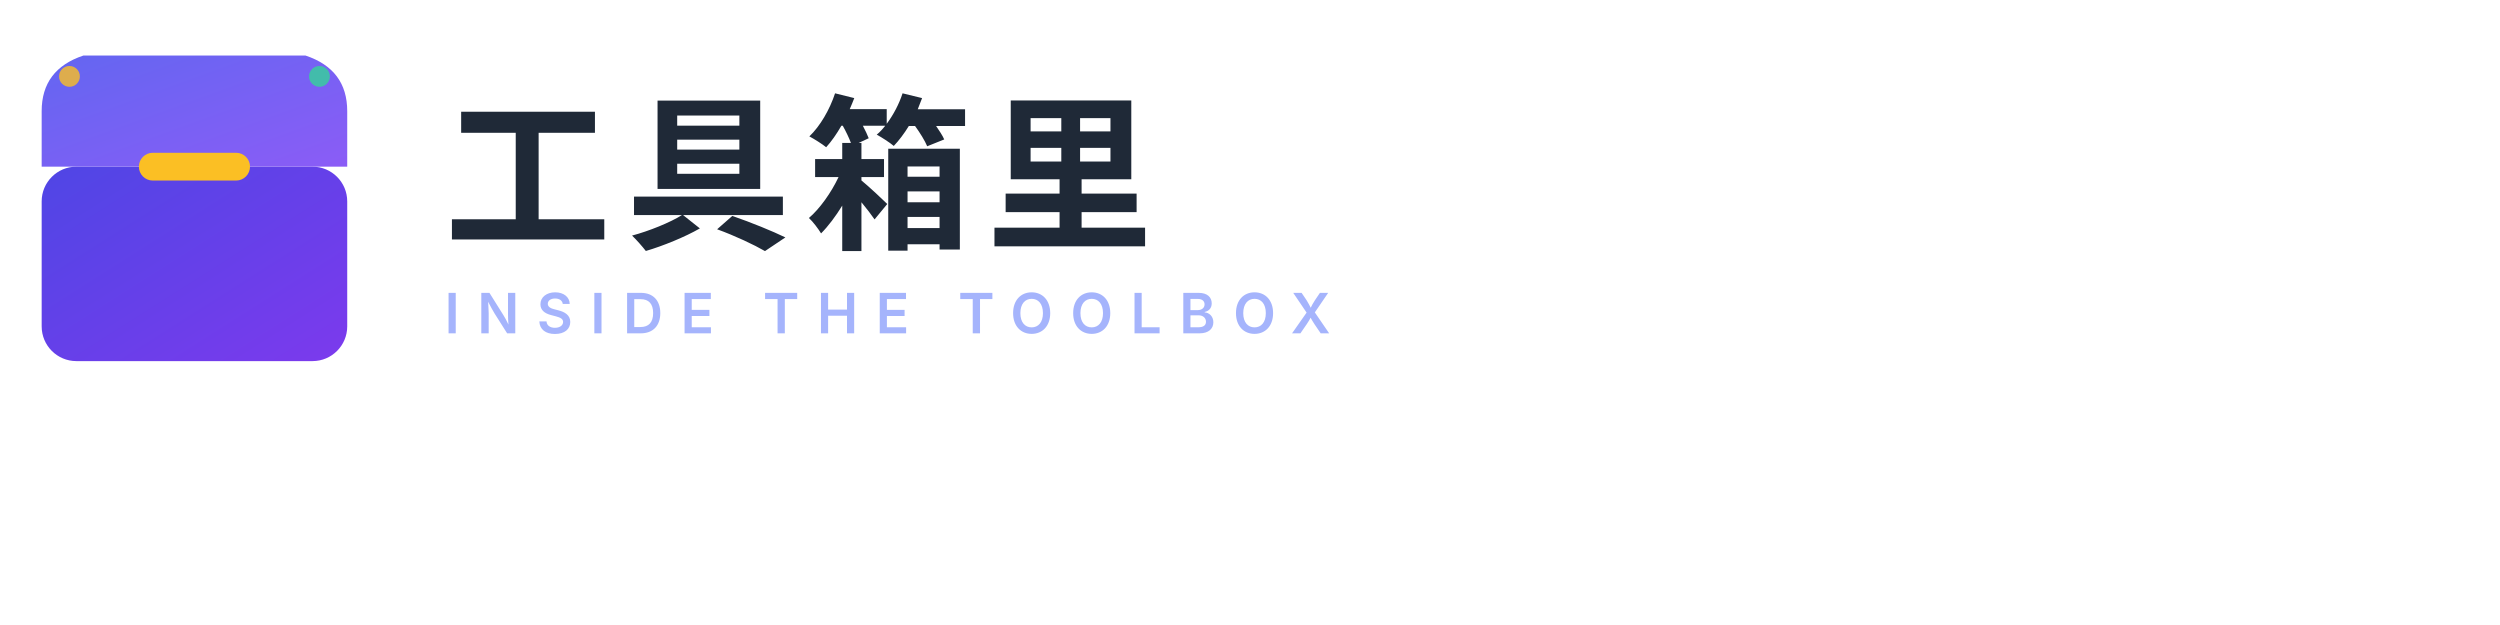
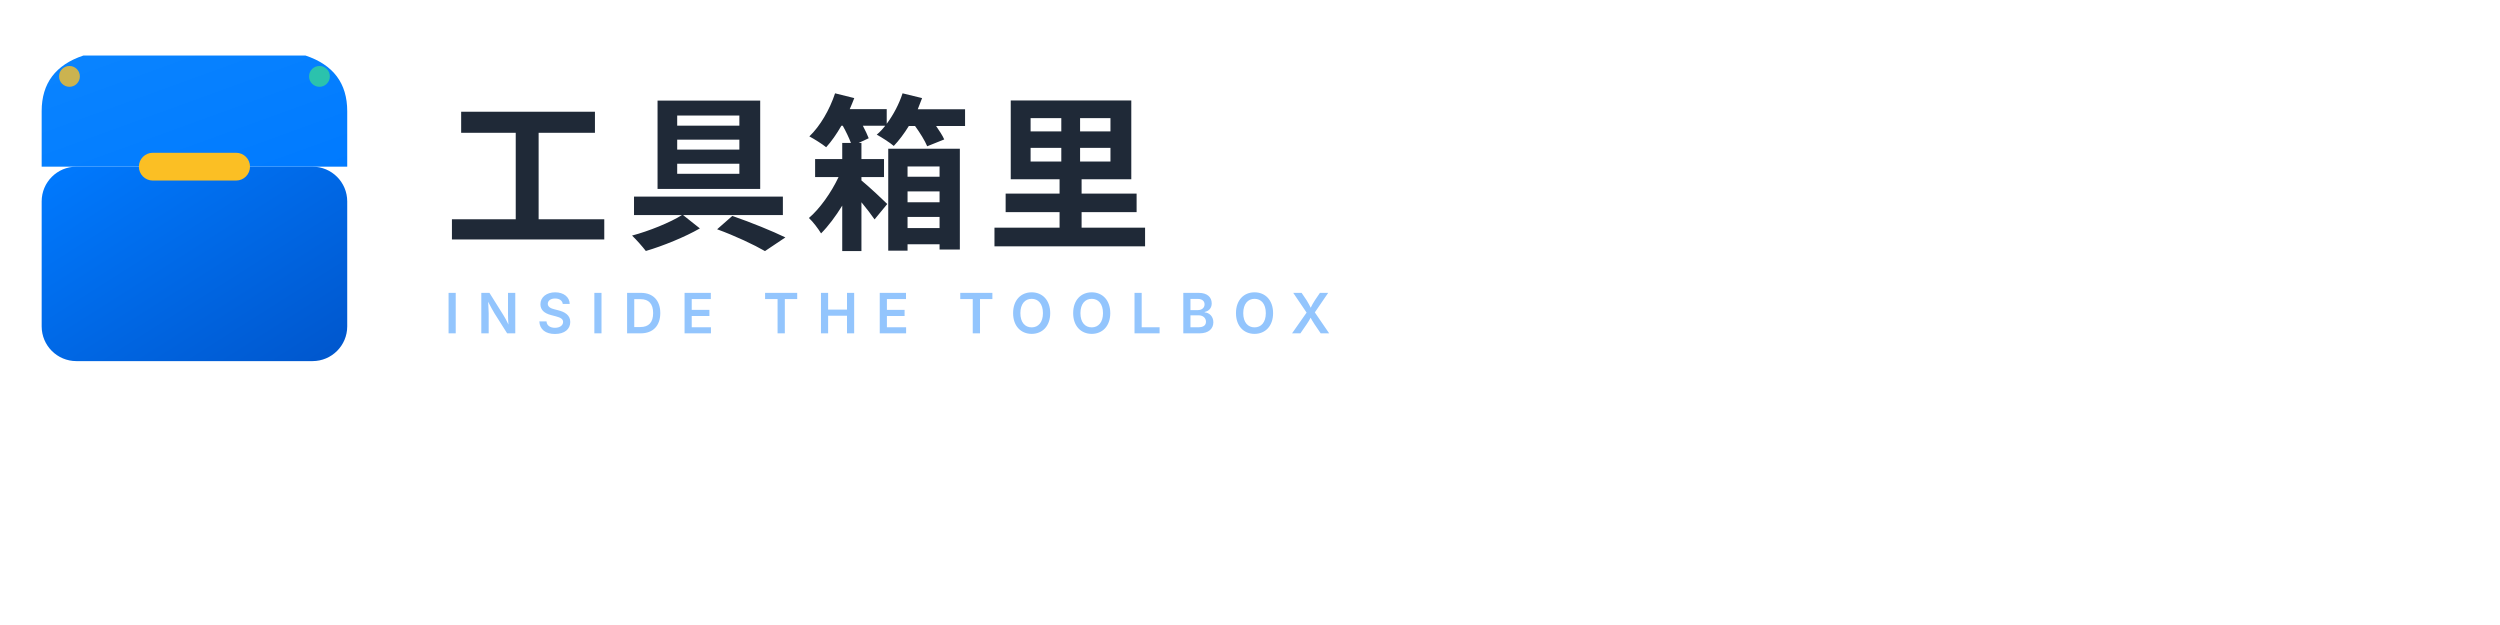
<svg xmlns="http://www.w3.org/2000/svg" viewBox="0 0 360 90" width="180" height="45">
  <defs>
    <linearGradient id="hg" x1="0%" y1="0%" x2="100%" y2="100%">
-       <stop offset="0%" stop-color="#4f46e5" />
-       <stop offset="100%" stop-color="#7c3aed" />
+       <stop offset="0%" stop-color="#007AFF" />
+       <stop offset="100%" stop-color="#0056CC" />
    </linearGradient>
    <linearGradient id="hl" x1="0%" y1="0%" x2="100%" y2="100%">
-       <stop offset="0%" stop-color="#6366f1" />
-       <stop offset="100%" stop-color="#8b5cf6" />
+       <stop offset="0%" stop-color="#0a84ff" />
+       <stop offset="100%" stop-color="#007AFF" />
    </linearGradient>
  </defs>
  <rect x="6" y="24" width="44" height="28" rx="5" fill="url(#hg)" />
  <path d="M 6 24 L 6 16 Q 6 10 12 8 L 44 8 Q 50 10 50 16 L 50 24 Z" fill="url(#hl)" />
  <rect x="20" y="22" width="16" height="4" rx="2" fill="#fbbf24" />
  <circle cx="10" cy="11" r="1.5" fill="#fbbf24" opacity="0.8" />
  <circle cx="46" cy="11" r="1.5" fill="#34d399" opacity="0.8" />
  <text x="64" y="34" font-family="'PingFang SC','Microsoft YaHei','Noto Sans SC',sans-serif" font-size="24" font-weight="700" fill="#1f2937" letter-spacing="2">工具箱里</text>
-   <text x="64" y="48" font-family="'Inter','Segoe UI',sans-serif" font-size="8" fill="#a5b4fc" letter-spacing="2.5" font-weight="600">INSIDE THE TOOLBOX</text>
+   <text x="64" y="48" font-family="'Inter','Segoe UI',sans-serif" font-size="8" fill="#93c5fd" letter-spacing="2.5" font-weight="600">INSIDE THE TOOLBOX</text>
</svg>
